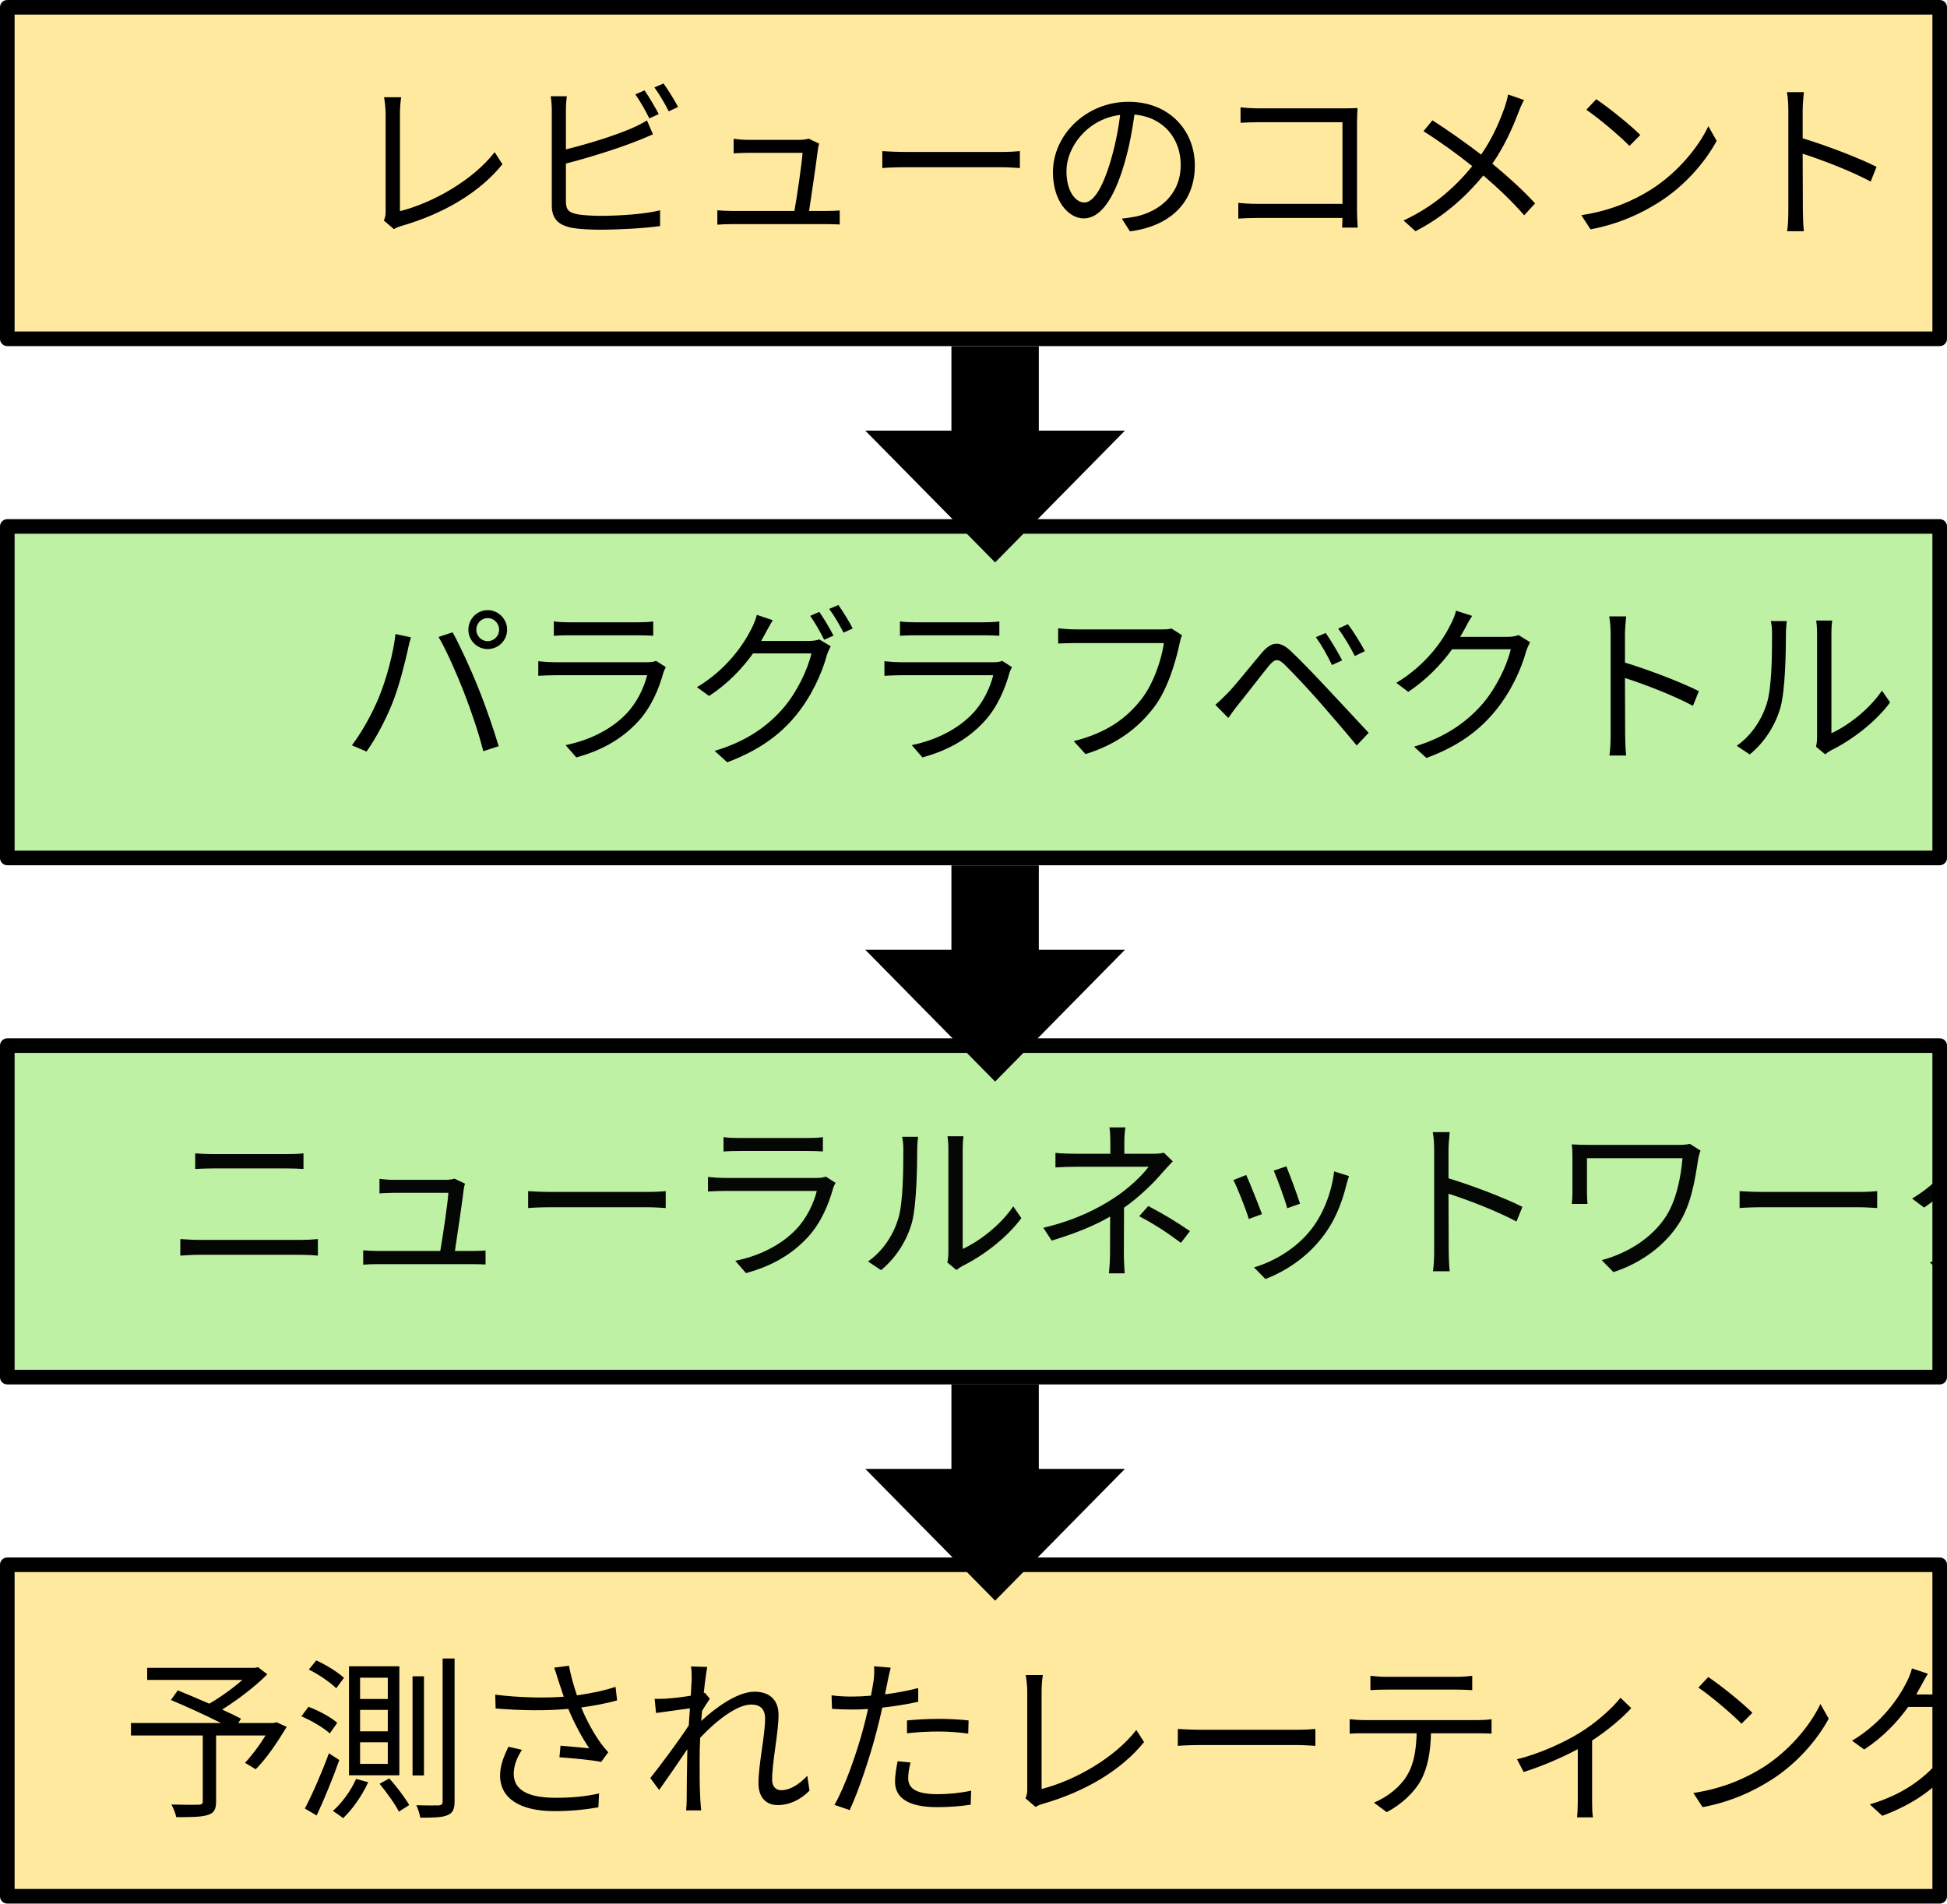
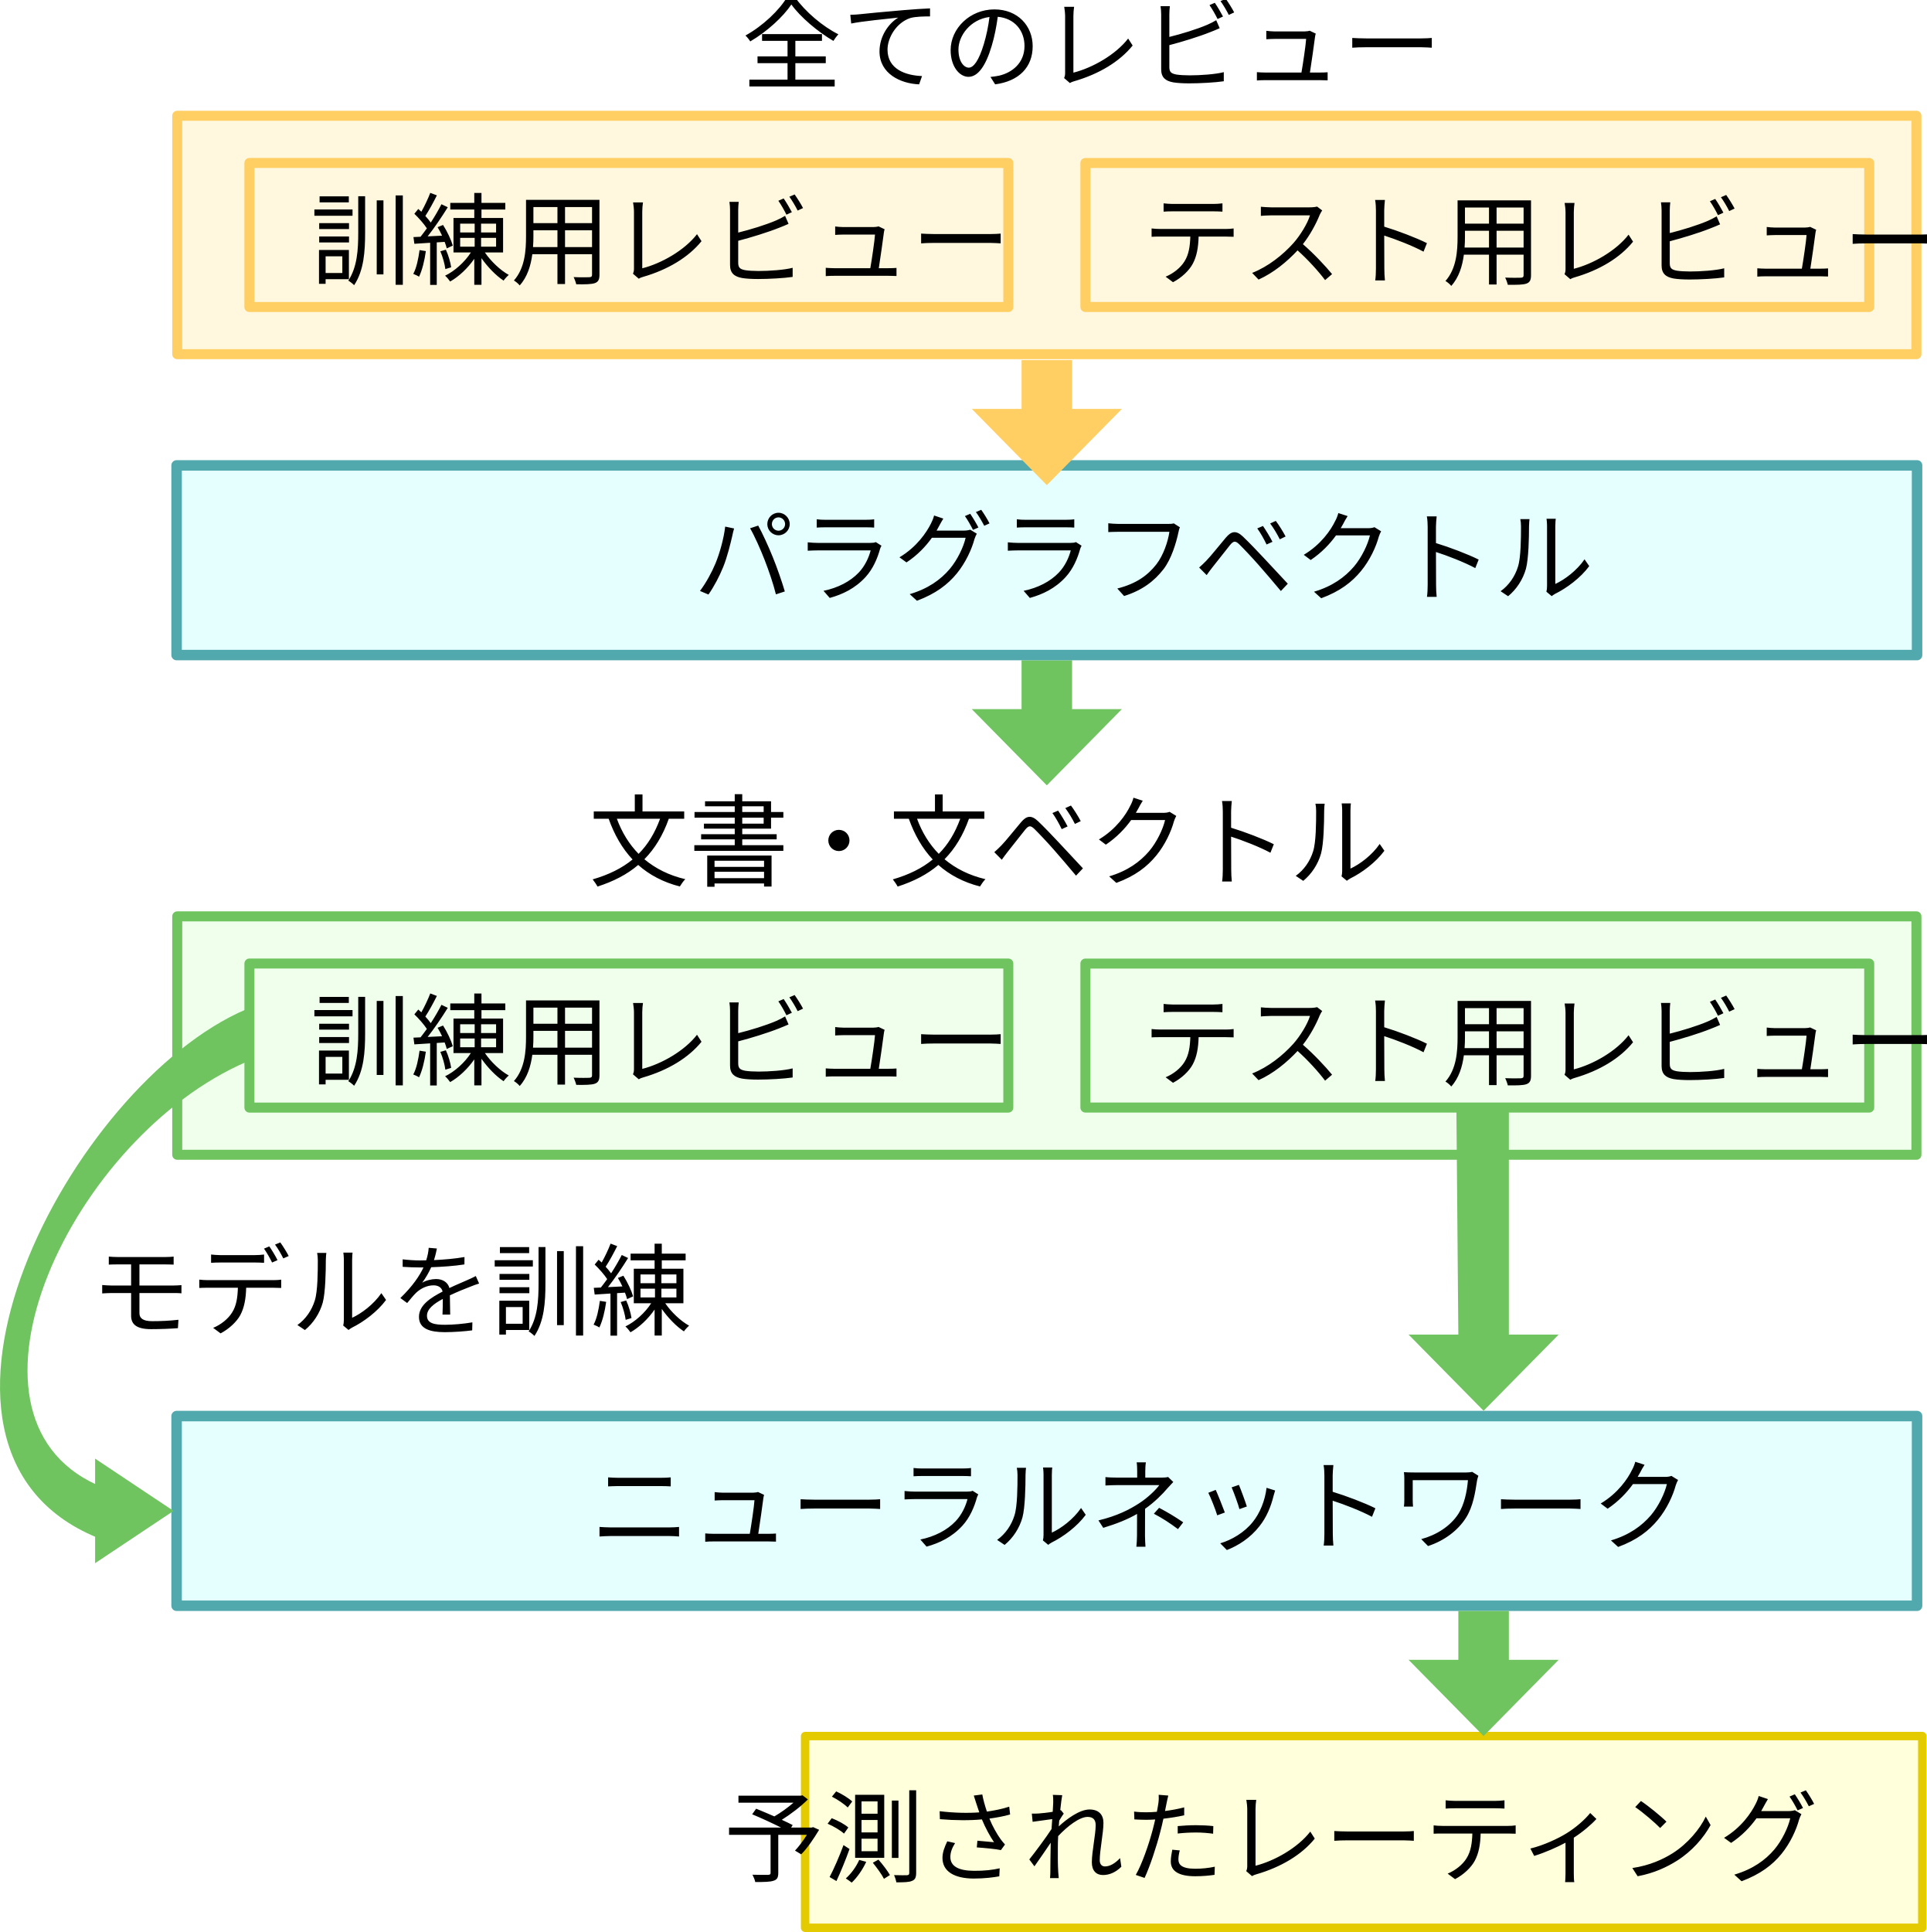
- <svg xmlns="http://www.w3.org/2000/svg" width="127mm" height="124.178mm" viewBox="0 0 450 440" id="svg2" version="1.1">
+ <svg xmlns="http://www.w3.org/2000/svg" width="217.366mm" height="217.943mm" viewBox="0 0 770.195 772.238" id="svg2" version="1.1">
  <defs id="defs4" />
-   <g id="layer1" transform="translate(-200,-72.3622)">
-     <rect style="fill:#ffe99e;fill-opacity:0.994;stroke:#000000;stroke-width:3.375;stroke-linejoin:round;stroke-miterlimit:4;stroke-dasharray:none;stroke-dashoffset:0;stroke-opacity:1" id="rect4138-7-1-26-1" width="446.625" height="76.625" x="201.688" y="434.05" />
-     <rect style="fill:#bef1a3;fill-opacity:0.994;stroke:#000000;stroke-width:3.375;stroke-linejoin:round;stroke-miterlimit:4;stroke-dasharray:none;stroke-dashoffset:0;stroke-opacity:1" id="rect4138-7-1-0-6" width="446.625" height="76.625" x="201.688" y="314.05" />
-     <rect style="fill:#bef1a3;fill-opacity:0.994;stroke:#000000;stroke-width:3.375;stroke-linejoin:round;stroke-miterlimit:4;stroke-dasharray:none;stroke-dashoffset:0;stroke-opacity:1" id="rect4138-7-1-0" width="446.625" height="76.625" x="201.688" y="194.05" />
-     <rect style="fill:#ffe99e;fill-opacity:0.994;stroke:#000000;stroke-width:3.375;stroke-linejoin:round;stroke-miterlimit:4;stroke-dasharray:none;stroke-dashoffset:0;stroke-opacity:1" id="rect4138-7-1-26" width="446.625" height="76.625" x="201.688" y="74.05" />
-     <text xml:space="preserve" style="font-style:normal;font-weight:normal;font-size:40px;line-height:125%;font-family:sans-serif;letter-spacing:0px;word-spacing:0px;opacity:0.969;fill:#000000;fill-opacity:1;stroke:none;stroke-width:1px;stroke-linecap:butt;stroke-linejoin:miter;stroke-opacity:1" x="237.988" y="364.999" id="text4140">
-       <tspan id="tspan4142" x="237.988" y="364.999">ニューラルネットワーク</tspan>
+   <g id="layer1" transform="translate(68.5075,91.56357)">
+     <path style="fill:#70c460;fill-opacity:1;fill-rule:evenodd;stroke:#70c460;stroke-width:0.969;stroke-linecap:butt;stroke-linejoin:miter;stroke-miterlimit:4;stroke-dasharray:none;stroke-opacity:1" d="m 340.381,172.847 0,19.524 -19.231,0 28.846,29.286 28.846,-29.286 -19.231,0 0,-19.524 z" id="path4223-0-5-5" />
+     <rect style="fill:#e5feff;fill-opacity:0.994;stroke:#51a9ad;stroke-width:4.19;stroke-linejoin:round;stroke-miterlimit:4;stroke-dasharray:none;stroke-dashoffset:0;stroke-opacity:1" id="rect4138-7-1-0" width="695.81" height="75.81" x="2.095" y="94.457" />
+     <text xml:space="preserve" style="font-style:normal;font-weight:normal;font-size:40px;line-height:125%;font-family:sans-serif;letter-spacing:0px;word-spacing:0px;fill:#000000;fill-opacity:1;stroke:none;stroke-width:1px;stroke-linecap:butt;stroke-linejoin:miter;stroke-opacity:1" x="208.77" y="145.8" id="text4144">
+       <tspan id="tspan4146" x="208.77" y="145.8">パラグラフベクトル</tspan>
    </text>
-     <text xml:space="preserve" style="font-style:normal;font-weight:normal;font-size:40px;line-height:125%;font-family:sans-serif;letter-spacing:0px;word-spacing:0px;fill:#000000;fill-opacity:1;stroke:none;stroke-width:1px;stroke-linecap:butt;stroke-linejoin:miter;stroke-opacity:1" x="278.77" y="245.8" id="text4144">
-       <tspan id="tspan4146" x="278.77" y="245.8">パラグラフベクトル</tspan>
+     <g id="g4350" transform="translate(221.6876,-71.68759)">
+       <rect y="674.05" x="31.688" height="76.625" width="446.625" id="rect4138-7-1-26-1" style="fill:#ffffdb;fill-opacity:0.996;stroke:#e4cb00;stroke-width:3.375;stroke-linejoin:round;stroke-miterlimit:4;stroke-dasharray:none;stroke-dashoffset:0;stroke-opacity:1" />
+       <text id="text4152" y="729.315" x="254.355" style="font-style:normal;font-weight:normal;font-size:40px;line-height:125%;font-family:sans-serif;text-align:center;letter-spacing:0px;word-spacing:0px;text-anchor:middle;fill:#000000;fill-opacity:1;stroke:none;stroke-width:1px;stroke-linecap:butt;stroke-linejoin:miter;stroke-opacity:1" xml:space="preserve">
+         <tspan y="729.315" x="254.355" id="tspan4154">予測されたレーティング</tspan>
+       </text>
+     </g>
+     <path style="fill:#ffcf64;fill-opacity:1;fill-rule:evenodd;stroke:#ffcf64;stroke-width:0.969px;stroke-linecap:butt;stroke-linejoin:miter;stroke-opacity:1" d="m 340.388,52.847 0,19.524 -19.231,0 28.846,29.286 28.846,-29.286 -19.231,0 0,-19.524 z" id="path4223-0-5" />
+     <g id="g4204" transform="translate(-10,-4.53388e-6)" style="stroke-width:4;stroke-miterlimit:4;stroke-dasharray:none">
+       <rect y="-45.289" x="12.348" height="95.303" width="695.303" id="rect4138-7-1-26" style="fill:#fff7de;fill-opacity:0.994;stroke:#ffcf64;stroke-width:4;stroke-linejoin:round;stroke-miterlimit:4;stroke-dasharray:none;stroke-dashoffset:0;stroke-opacity:1" />
+       <text id="text4148" y="-59.083" x="238.027" style="font-style:normal;font-weight:normal;font-size:40px;line-height:125%;font-family:sans-serif;letter-spacing:0px;word-spacing:0px;fill:#000000;fill-opacity:1;stroke:none;stroke-width:4;stroke-linecap:butt;stroke-linejoin:miter;stroke-miterlimit:4;stroke-dasharray:none;stroke-opacity:1" xml:space="preserve">
+         <tspan y="-59.083" x="238.027" id="tspan4150">全てのレビュー</tspan>
+       </text>
+       <rect y="-26.413" x="375.419" height="57.55" width="313.356" id="rect4138-7-1-26-14" style="fill:#fff7de;fill-opacity:0.994;stroke:#ffcf64;stroke-width:4;stroke-linejoin:round;stroke-miterlimit:4;stroke-dasharray:none;stroke-dashoffset:0;stroke-opacity:1" />
+       <text id="text4148-9" y="19.315" x="398.086" style="font-style:normal;font-weight:normal;font-size:40px;line-height:125%;font-family:sans-serif;letter-spacing:0px;word-spacing:0px;fill:#000000;fill-opacity:1;stroke:none;stroke-width:4;stroke-linecap:butt;stroke-linejoin:miter;stroke-miterlimit:4;stroke-dasharray:none;stroke-opacity:1" xml:space="preserve">
+         <tspan y="19.315" x="398.086" id="tspan4150-3">テスト用レビュー</tspan>
+       </text>
+       <rect y="-26.432" x="41.206" height="57.588" width="303.395" id="rect4138-7-1-26-8" style="fill:#fff7de;fill-opacity:0.994;stroke:#ffcf64;stroke-width:4;stroke-linejoin:round;stroke-miterlimit:4;stroke-dasharray:none;stroke-dashoffset:0;stroke-opacity:1" />
+       <text id="text4148-2" y="19.12" x="65.664" style="font-style:normal;font-weight:normal;font-size:40px;line-height:125%;font-family:sans-serif;letter-spacing:0px;word-spacing:0px;fill:#000000;fill-opacity:1;stroke:none;stroke-width:4;stroke-linecap:butt;stroke-linejoin:miter;stroke-miterlimit:4;stroke-dasharray:none;stroke-opacity:1" xml:space="preserve">
+         <tspan y="19.12" x="65.664" id="tspan4150-0">訓練用レビュー</tspan>
+       </text>
+     </g>
+     <rect style="fill:#e5feff;fill-opacity:0.996;stroke:#51a9ad;stroke-width:4.19;stroke-linejoin:round;stroke-miterlimit:4;stroke-dasharray:none;stroke-dashoffset:0;stroke-opacity:1" id="rect4138-7-1-0-4" width="695.81" height="75.81" x="2.095" y="474.457" />
+     <text xml:space="preserve" style="font-style:normal;font-weight:normal;font-size:40px;line-height:125%;font-family:sans-serif;letter-spacing:0px;word-spacing:0px;fill:#000000;fill-opacity:1;stroke:none;stroke-width:1px;stroke-linecap:butt;stroke-linejoin:miter;stroke-opacity:1" x="167.48" y="524.999" id="text4144-2">
+       <tspan id="tspan4146-6" x="167.48" y="524.999">ニューラルネットワーク</tspan>
    </text>
-     <text xml:space="preserve" style="font-style:normal;font-weight:normal;font-size:40px;line-height:125%;font-family:sans-serif;letter-spacing:0px;word-spacing:0px;fill:#000000;fill-opacity:1;stroke:none;stroke-width:1px;stroke-linecap:butt;stroke-linejoin:miter;stroke-opacity:1" x="279.844" y="124.608" id="text4148">
-       <tspan id="tspan4150" x="279.844" y="124.608">レビューのコメント</tspan>
+     <rect style="fill:#efffec;fill-opacity:0.994;stroke:#70c460;stroke-width:4;stroke-linejoin:round;stroke-miterlimit:4;stroke-dasharray:none;stroke-dashoffset:0;stroke-opacity:1" id="rect4138-7-1-26-2" width="695.303" height="95.303" x="2.348" y="274.711" />
+     <text xml:space="preserve" style="font-style:normal;font-weight:normal;font-size:40px;line-height:125%;font-family:sans-serif;text-align:center;letter-spacing:0px;word-spacing:0px;text-anchor:middle;fill:#000000;fill-opacity:1;stroke:none;stroke-width:1px;stroke-linecap:butt;stroke-linejoin:miter;stroke-opacity:1" x="352.871" y="259.569" id="text4148-4" transform="translate(0,5.0028632e-6)">
+       <tspan id="tspan4150-7" x="352.871" y="259.569">文書・文ベクトル</tspan>
    </text>
-     <text xml:space="preserve" style="font-style:normal;font-weight:normal;font-size:40px;line-height:125%;font-family:sans-serif;letter-spacing:0px;word-spacing:0px;fill:#000000;fill-opacity:1;stroke:none;stroke-width:1px;stroke-linecap:butt;stroke-linejoin:miter;stroke-opacity:1" x="228.145" y="489.315" id="text4152">
-       <tspan id="tspan4154" x="228.145" y="489.315">予測されたレーティング</tspan>
+     <rect style="fill:#efffec;fill-opacity:0.994;stroke:#70c460;stroke-width:4;stroke-linejoin:round;stroke-miterlimit:4;stroke-dasharray:none;stroke-dashoffset:0;stroke-opacity:1" id="rect4138-7-1-26-14-9" width="313.356" height="57.55" x="365.419" y="293.587" />
+     <text xml:space="preserve" style="font-style:normal;font-weight:normal;font-size:40px;line-height:125%;font-family:sans-serif;letter-spacing:0px;word-spacing:0px;fill:#000000;fill-opacity:1;stroke:none;stroke-width:4;stroke-linecap:butt;stroke-linejoin:miter;stroke-miterlimit:4;stroke-dasharray:none;stroke-opacity:1" x="388.086" y="339.315" id="text4148-9-5">
+       <tspan id="tspan4150-3-9" x="388.086" y="339.315">テスト用レビュー</tspan>
    </text>
-     <path style="fill:#000000;fill-opacity:1;fill-rule:evenodd;stroke:#000000;stroke-width:0.969px;stroke-linecap:butt;stroke-linejoin:miter;stroke-opacity:1" d="m 420.381,392.847 0,19.524 -19.231,0 28.846,29.286 28.846,-29.286 -19.231,0 0,-19.524 z" id="path4223-0-5" />
-     <path style="fill:#000000;fill-opacity:1;fill-rule:evenodd;stroke:#000000;stroke-width:0.969px;stroke-linecap:butt;stroke-linejoin:miter;stroke-opacity:1" d="m 420.381,272.861 0,19.524 -19.231,0 28.846,29.286 28.846,-29.286 -19.231,0 0,-19.524 z" id="path4223-0-5-7" />
-     <path style="fill:#000000;fill-opacity:1;fill-rule:evenodd;stroke:#000000;stroke-width:0.969px;stroke-linecap:butt;stroke-linejoin:miter;stroke-opacity:1" d="m 420.381,152.861 0,19.524 -19.231,0 28.846,29.286 28.846,-29.286 -19.231,0 0,-19.524 z" id="path4223-0-5-6" />
+     <rect style="fill:#efffec;fill-opacity:0.994;stroke:#70c460;stroke-width:4;stroke-linejoin:round;stroke-miterlimit:4;stroke-dasharray:none;stroke-dashoffset:0;stroke-opacity:1" id="rect4138-7-1-26-8-3" width="303.395" height="57.588" x="31.206" y="293.568" />
+     <text xml:space="preserve" style="font-style:normal;font-weight:normal;font-size:40px;line-height:125%;font-family:sans-serif;letter-spacing:0px;word-spacing:0px;fill:#000000;fill-opacity:1;stroke:none;stroke-width:4;stroke-linecap:butt;stroke-linejoin:miter;stroke-miterlimit:4;stroke-dasharray:none;stroke-opacity:1" x="55.664" y="339.12" id="text4148-2-3">
+       <tspan id="tspan4150-0-6" x="55.664" y="339.12">訓練用レビュー</tspan>
+     </text>
+     <path style="fill:#70c460;fill-opacity:1;fill-rule:evenodd;stroke:#70c460;stroke-width:0.969px;stroke-linecap:butt;stroke-linejoin:miter;stroke-opacity:1" d="m 30,312.362 c -70,30 -145.373,174.309 -60,210 l 0,10 30,-20 -30,-20 0,10 c -62.76,-28.469 -10,-140 60,-170 z" id="path4223-0-5-5-5" />
+     <text xml:space="preserve" style="font-style:normal;font-weight:normal;font-size:40px;line-height:125%;font-family:sans-serif;letter-spacing:0px;word-spacing:0px;fill:#000000;fill-opacity:1;stroke:none;stroke-width:4;stroke-linecap:butt;stroke-linejoin:miter;stroke-miterlimit:4;stroke-dasharray:none;stroke-opacity:1" x="-32.246" y="439.12" id="text4148-2-3-9">
+       <tspan id="tspan4150-0-6-3" x="-32.246" y="439.12">モデルを訓練</tspan>
+     </text>
+     <path style="fill:#70c460;fill-opacity:1;fill-rule:evenodd;stroke:#70c460;stroke-width:0.969px;stroke-linecap:butt;stroke-linejoin:miter;stroke-opacity:1" d="M 514.231,352.362 515,442.362 l -19.231,0 28.846,29.286 28.846,-29.286 -19.231,0 0,-90 z" id="path4223-0-5-5-5-9" />
+     <path style="fill:#70c460;fill-opacity:1;fill-rule:evenodd;stroke:#70c460;stroke-width:0.969px;stroke-linecap:butt;stroke-linejoin:miter;stroke-opacity:1" d="m 515,552.838 0,19.524 -19.231,0 28.846,29.286 28.846,-29.286 -19.231,0 0,-19.524 z" id="path4223-0-5-5-9" />
  </g>
</svg>
